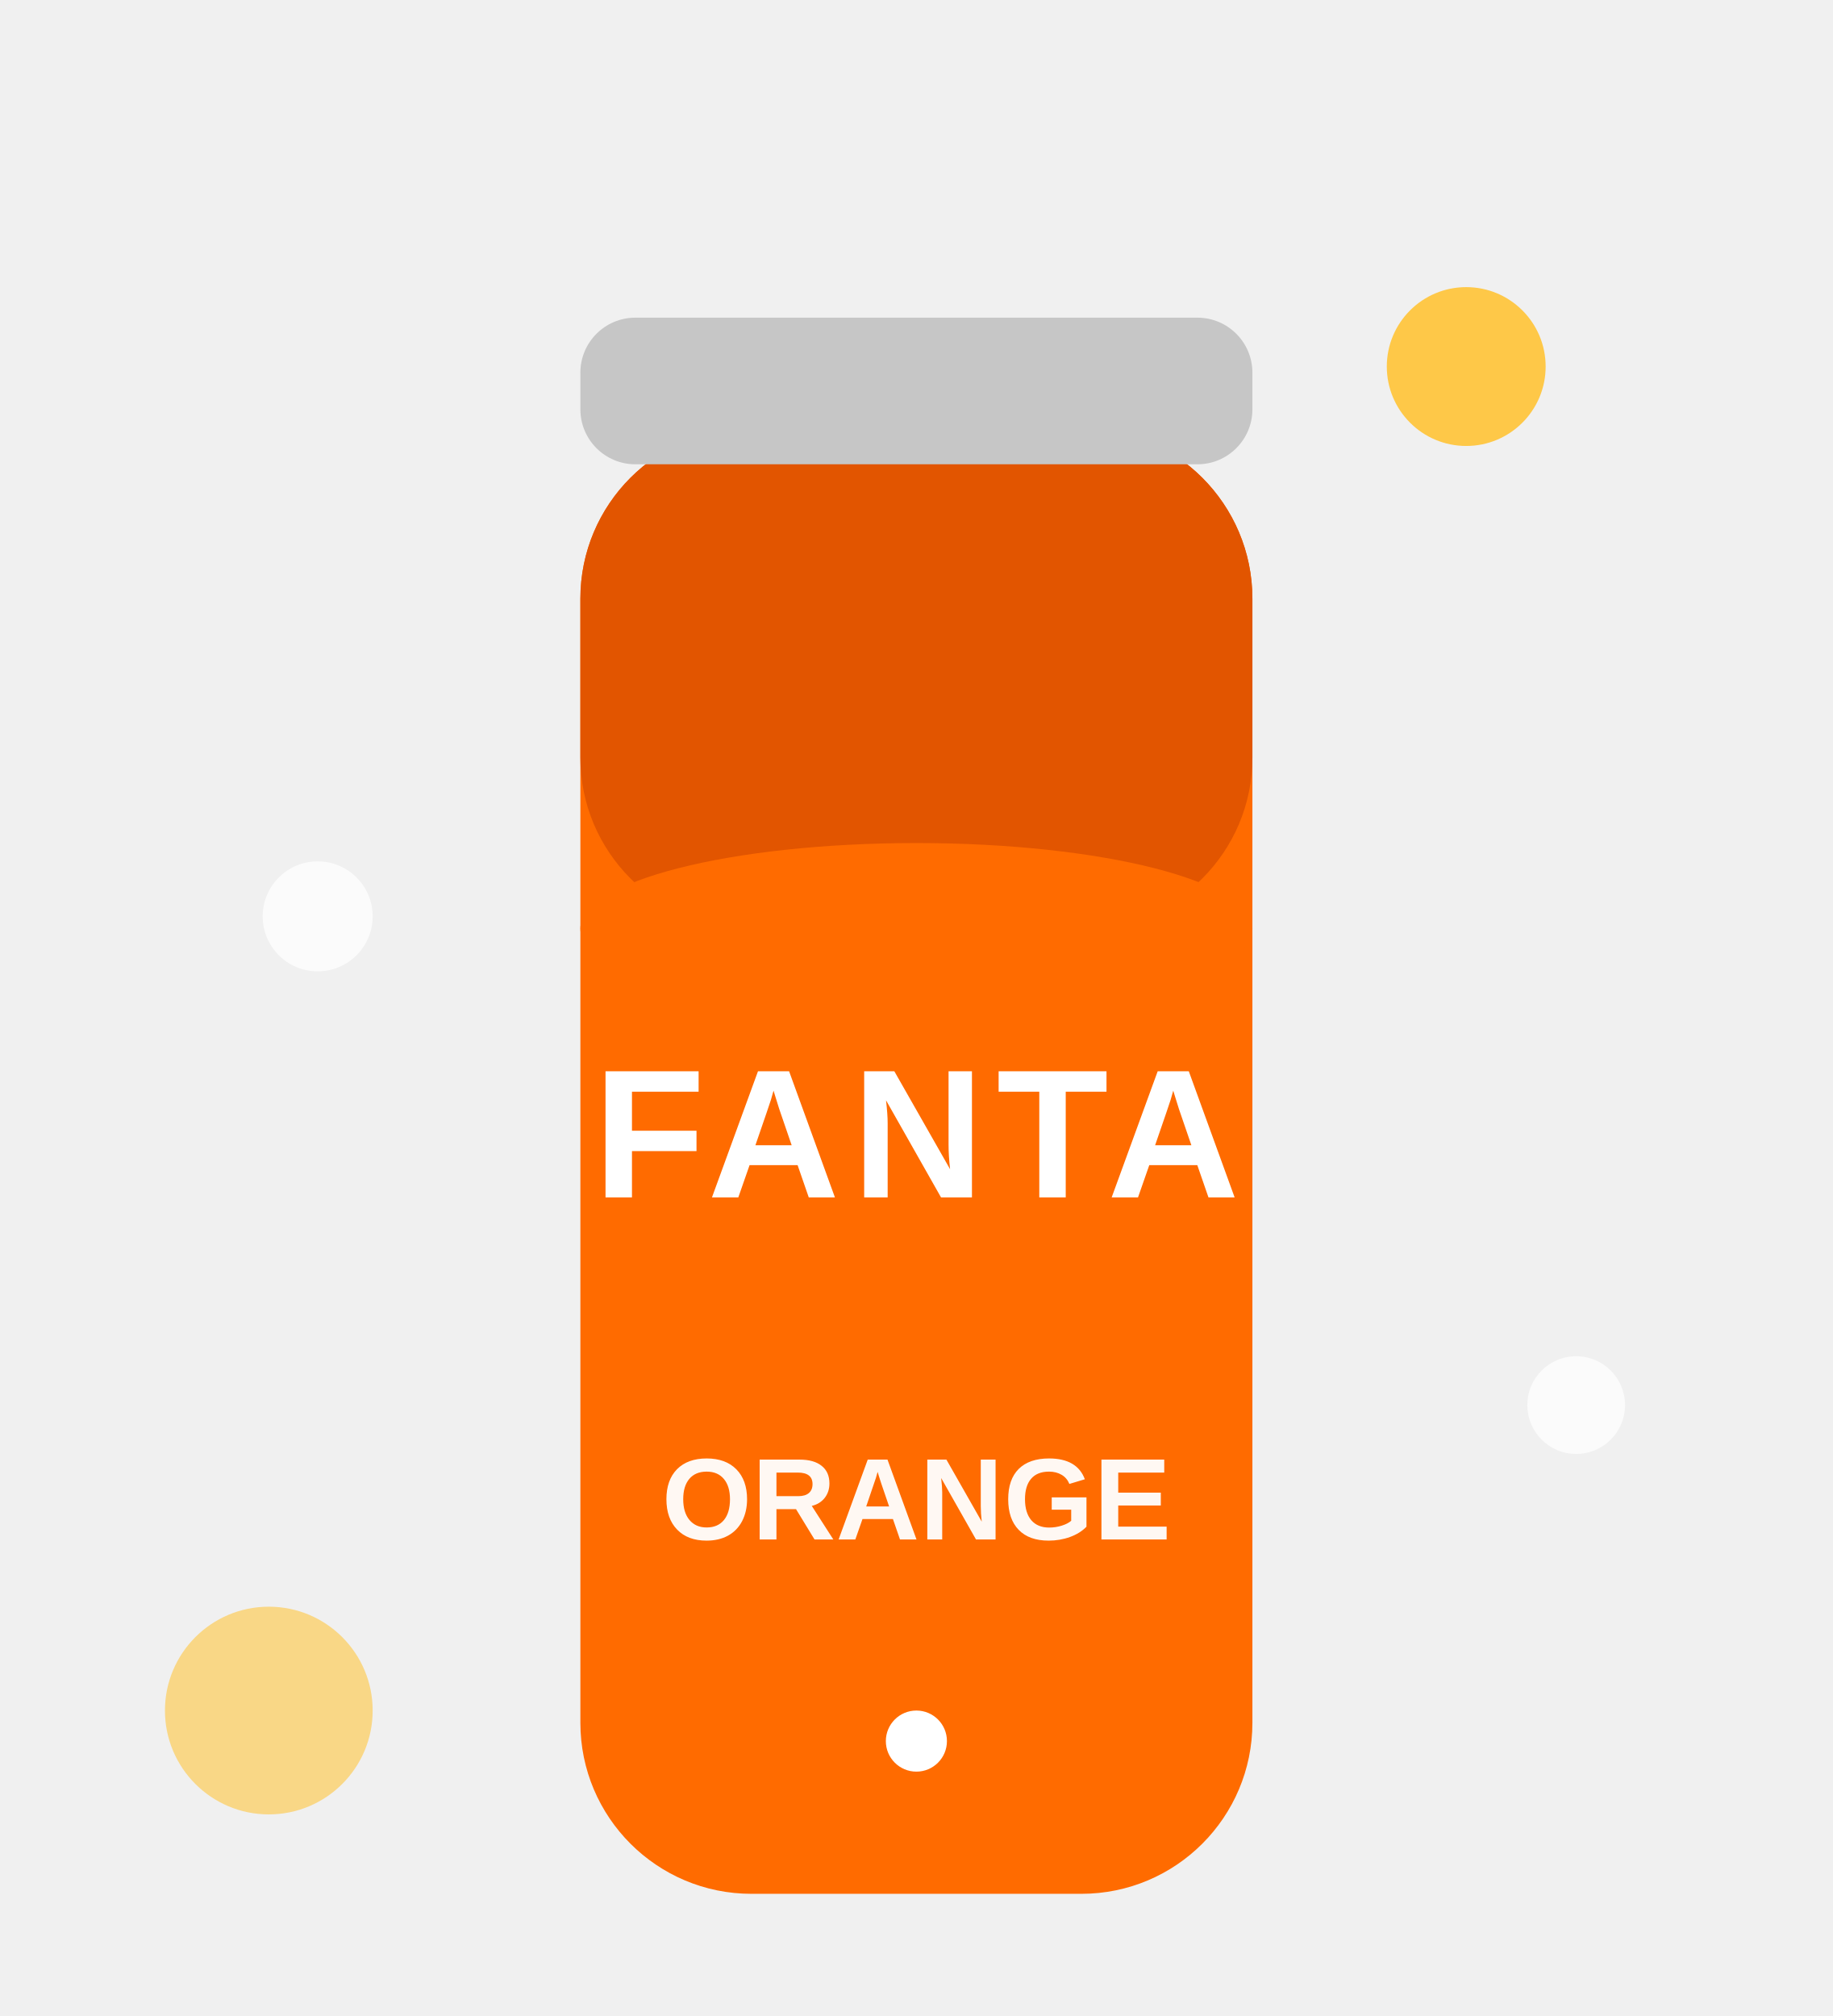
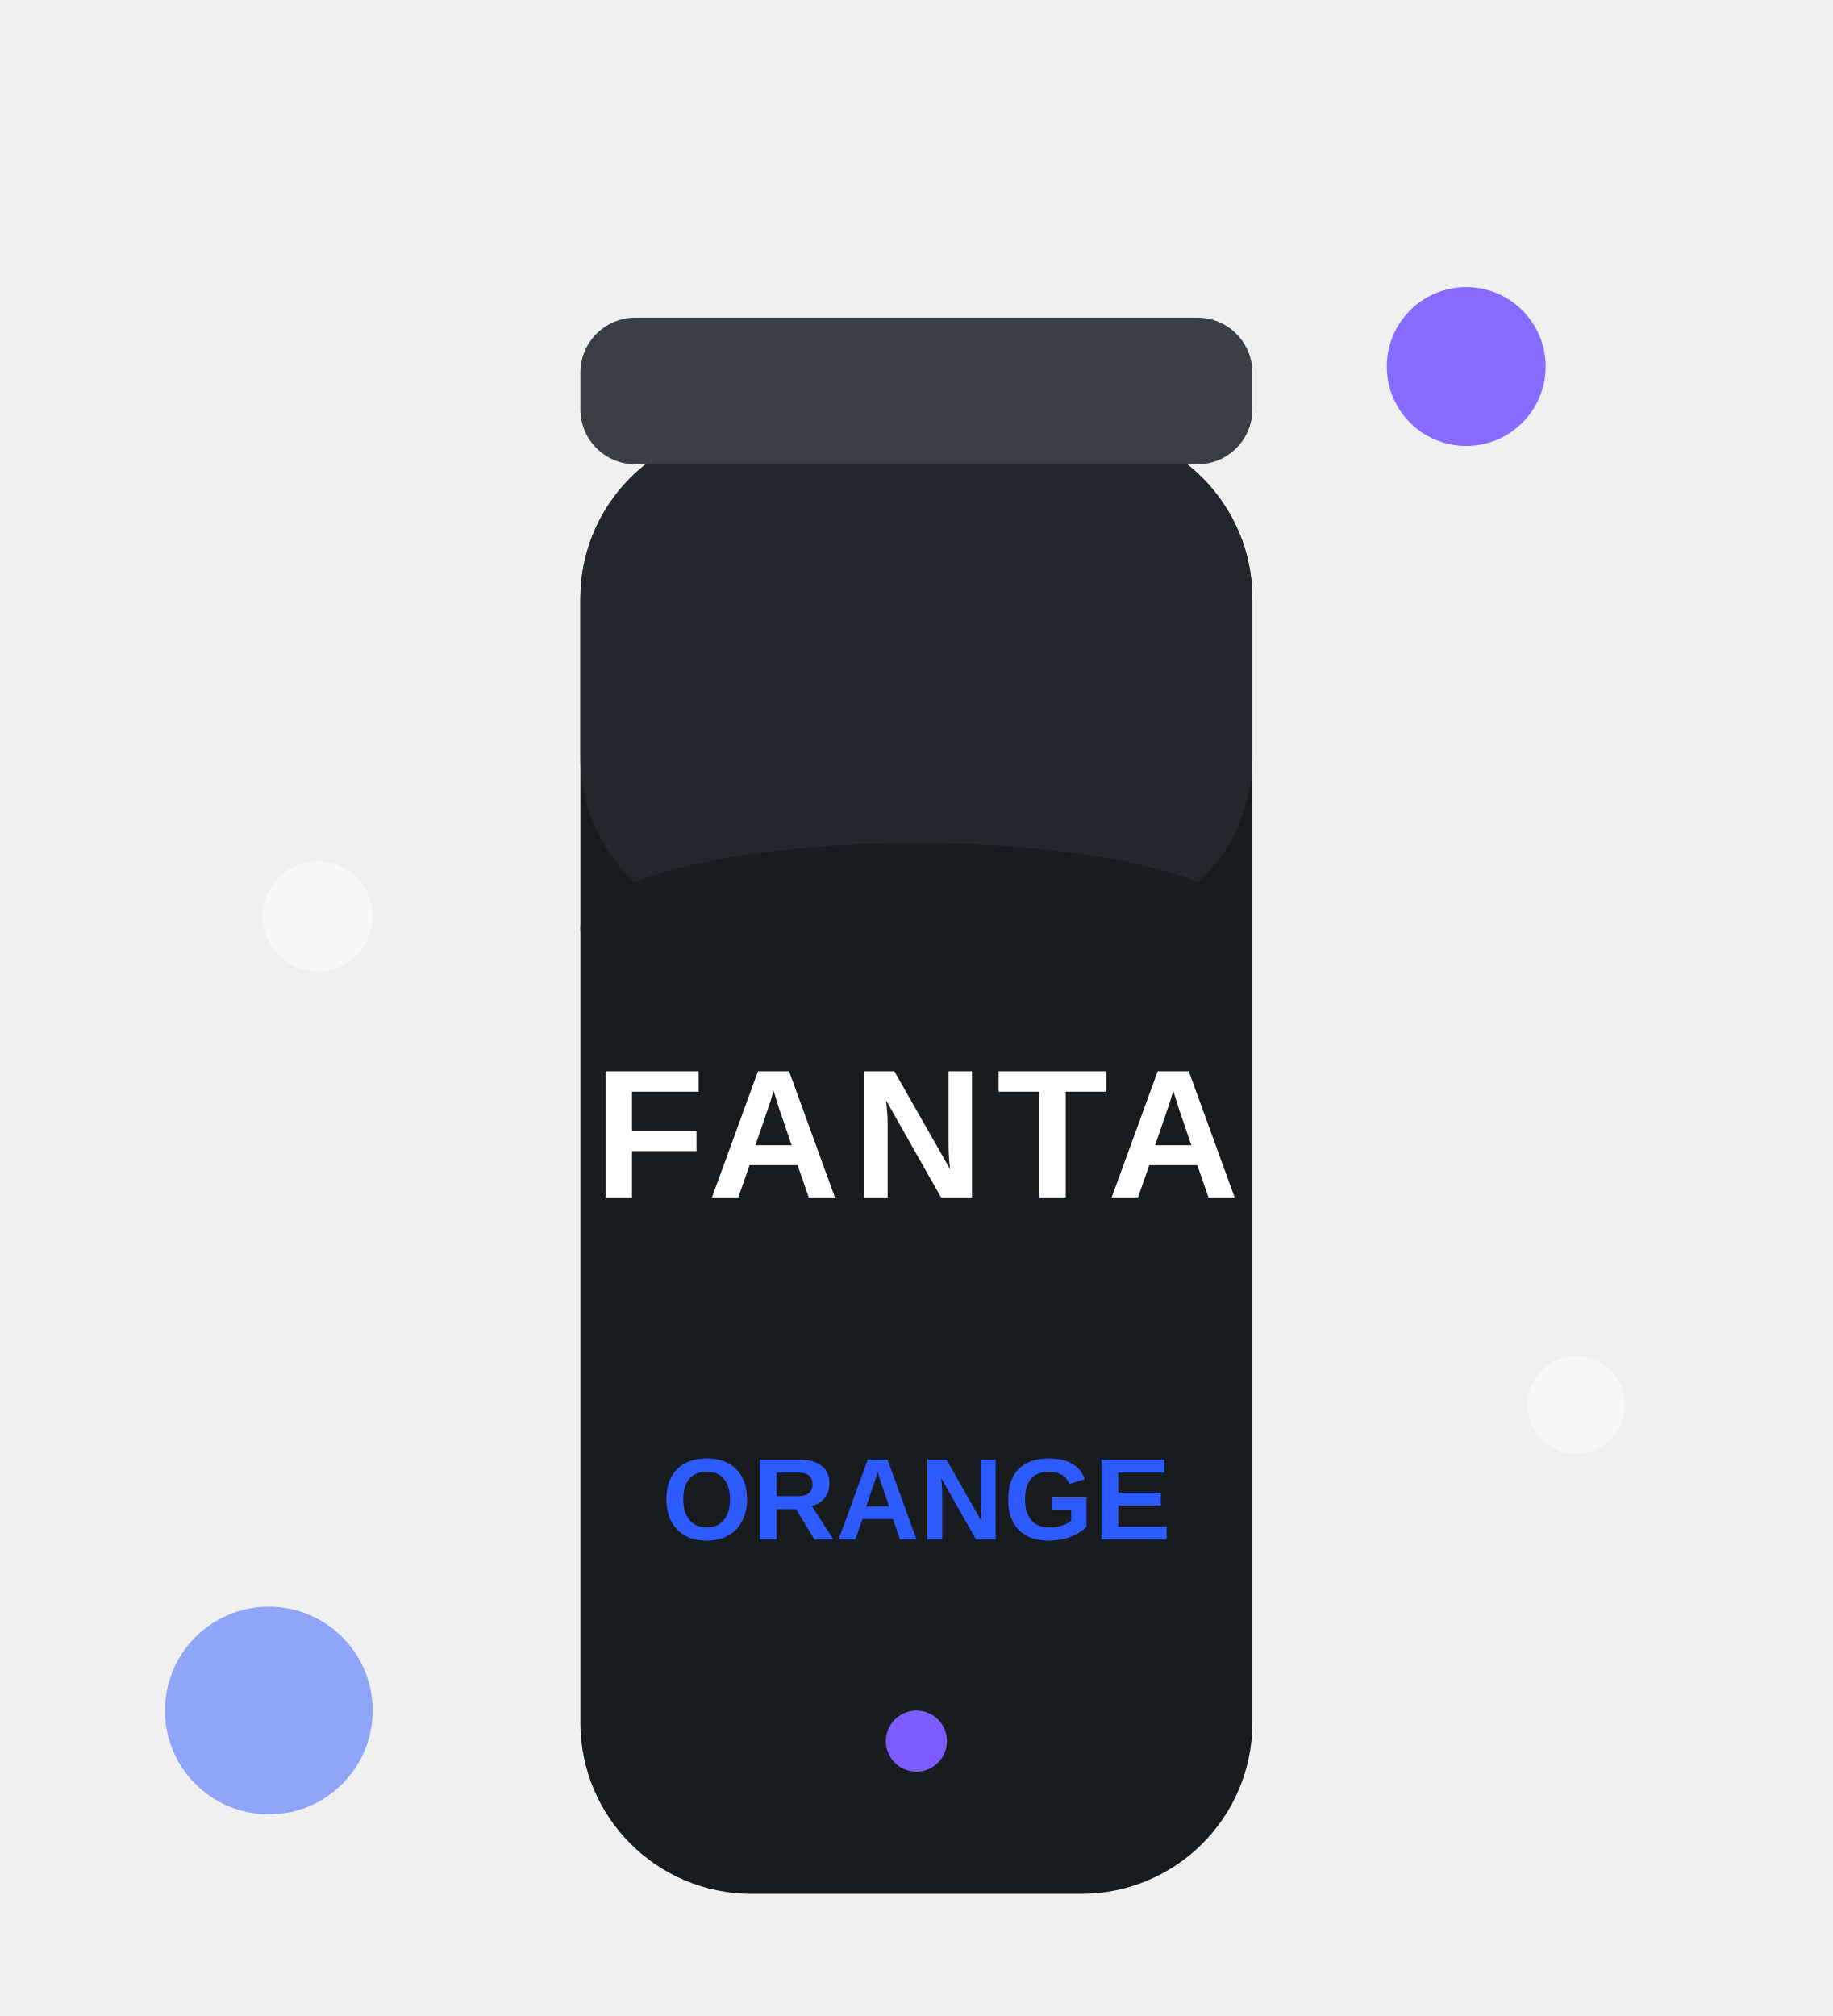
<svg xmlns="http://www.w3.org/2000/svg" viewBox="0 0 300 330" role="img" aria-label="Fanta">
-   <circle cx="240" cy="60" r="13" fill="#FFC640" opacity=".95" />
-   <circle cx="52" cy="150" r="9" fill="#ffffff" opacity=".75" />
-   <circle cx="258" cy="230" r="8" fill="#ffffff" opacity=".7" />
-   <circle cx="44" cy="280" r="17" fill="#FFC640" opacity=".6" />
-   <rect x="95" y="70" width="110" height="240" rx="28" fill="#FF6B00" />
-   <rect x="95" y="70" width="110" height="82" rx="28" fill="#E25500" />
-   <ellipse cx="150" cy="152" rx="55" ry="14" fill="#FF6B00" />
-   <rect x="95" y="52" width="110" height="24" rx="9" fill="#C6C6C6" />
+   <circle cx="240" cy="60" r="13" fill="#7A5CFF" opacity=".9" />
+   <circle cx="52" cy="150" r="9" fill="#ffffff" opacity=".6" />
+   <circle cx="258" cy="230" r="8" fill="#ffffff" opacity=".5" />
+   <circle cx="44" cy="280" r="17" fill="#2E5BFF" opacity=".5" />
+   <rect x="95" y="70" width="110" height="240" rx="28" fill="#191C1F" />
+   <rect x="95" y="70" width="110" height="82" rx="28" fill="#23262C" />
+   <ellipse cx="150" cy="152" rx="55" ry="14" fill="#191C1F" />
+   <rect x="95" y="52" width="110" height="24" rx="9" fill="#3a3f45" />
  <text x="150" y="196" text-anchor="middle" font-family="Arial, Helvetica, sans-serif" font-weight="900" font-size="30" fill="#ffffff" letter-spacing="2">FANTA</text>
-   <text x="150" y="252" text-anchor="middle" font-family="Arial, Helvetica, sans-serif" font-weight="700" font-size="19" fill="#ffffff" opacity=".95">ORANGE</text>
-   <circle cx="150" cy="285" r="5" fill="#ffffff" />
+   <text x="150" y="252" text-anchor="middle" font-family="Arial, Helvetica, sans-serif" font-weight="700" font-size="19" fill="#2E5BFF">ORANGE</text>
+   <circle cx="150" cy="285" r="5" fill="#7A5CFF" />
</svg>
